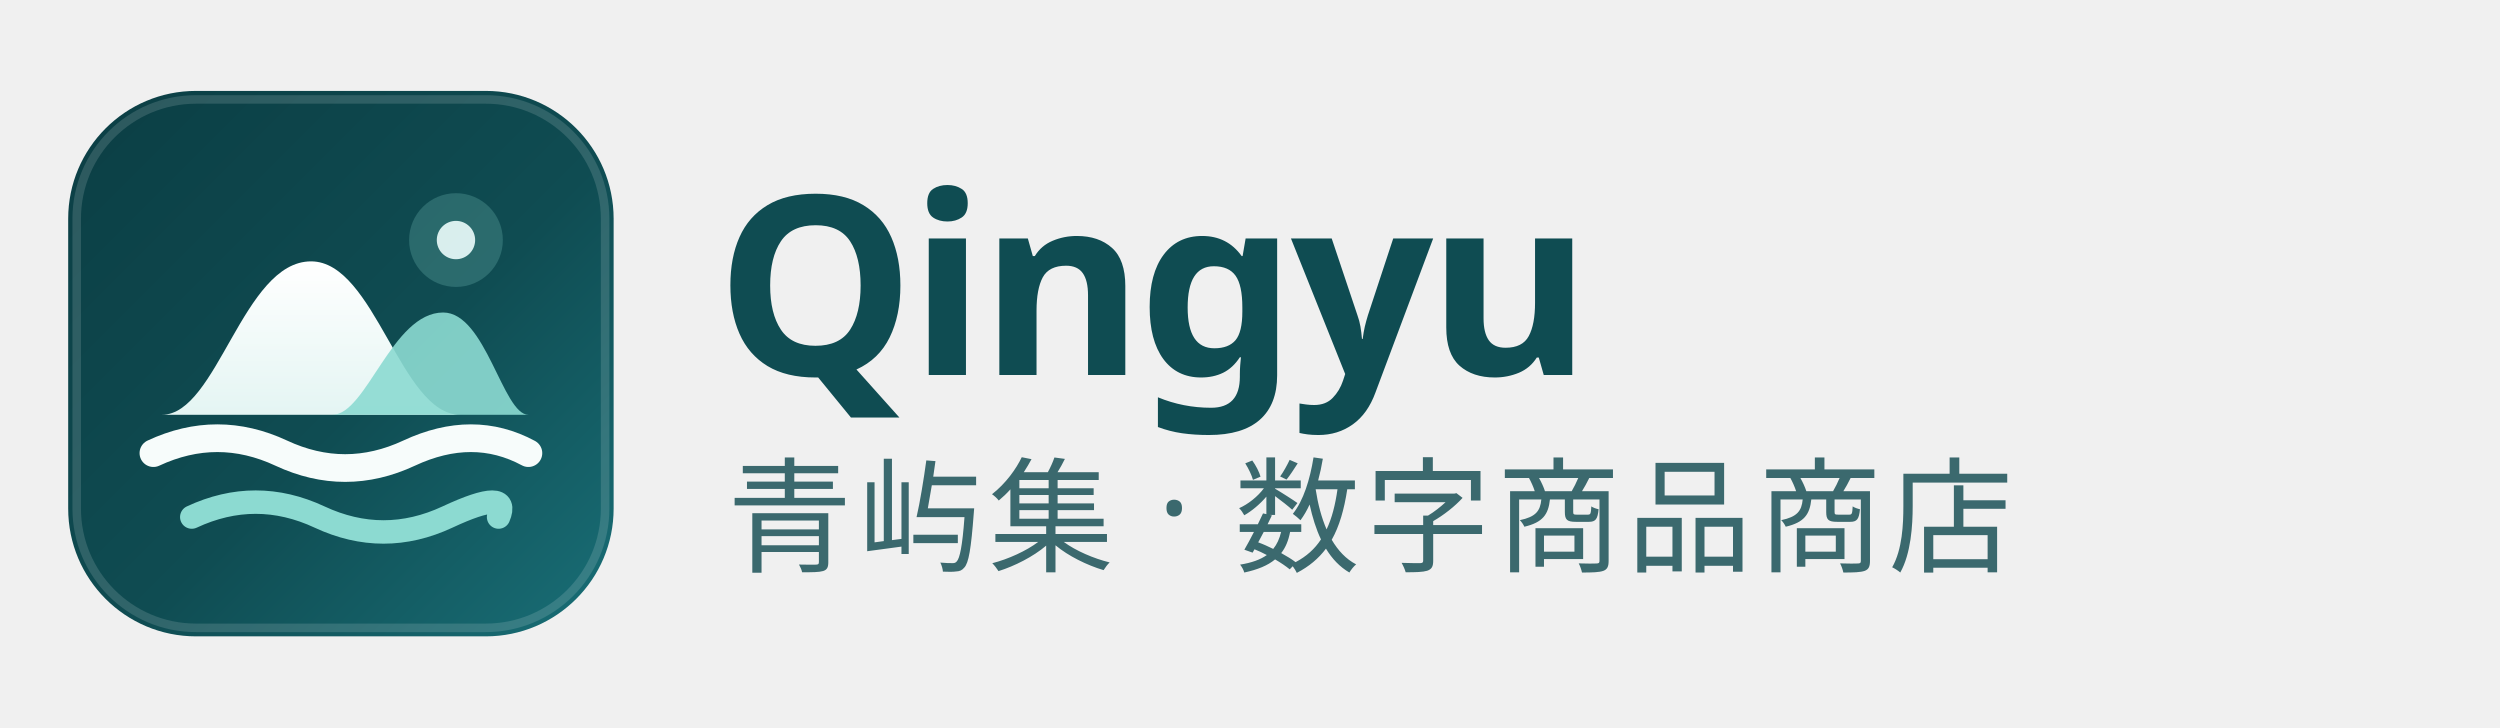
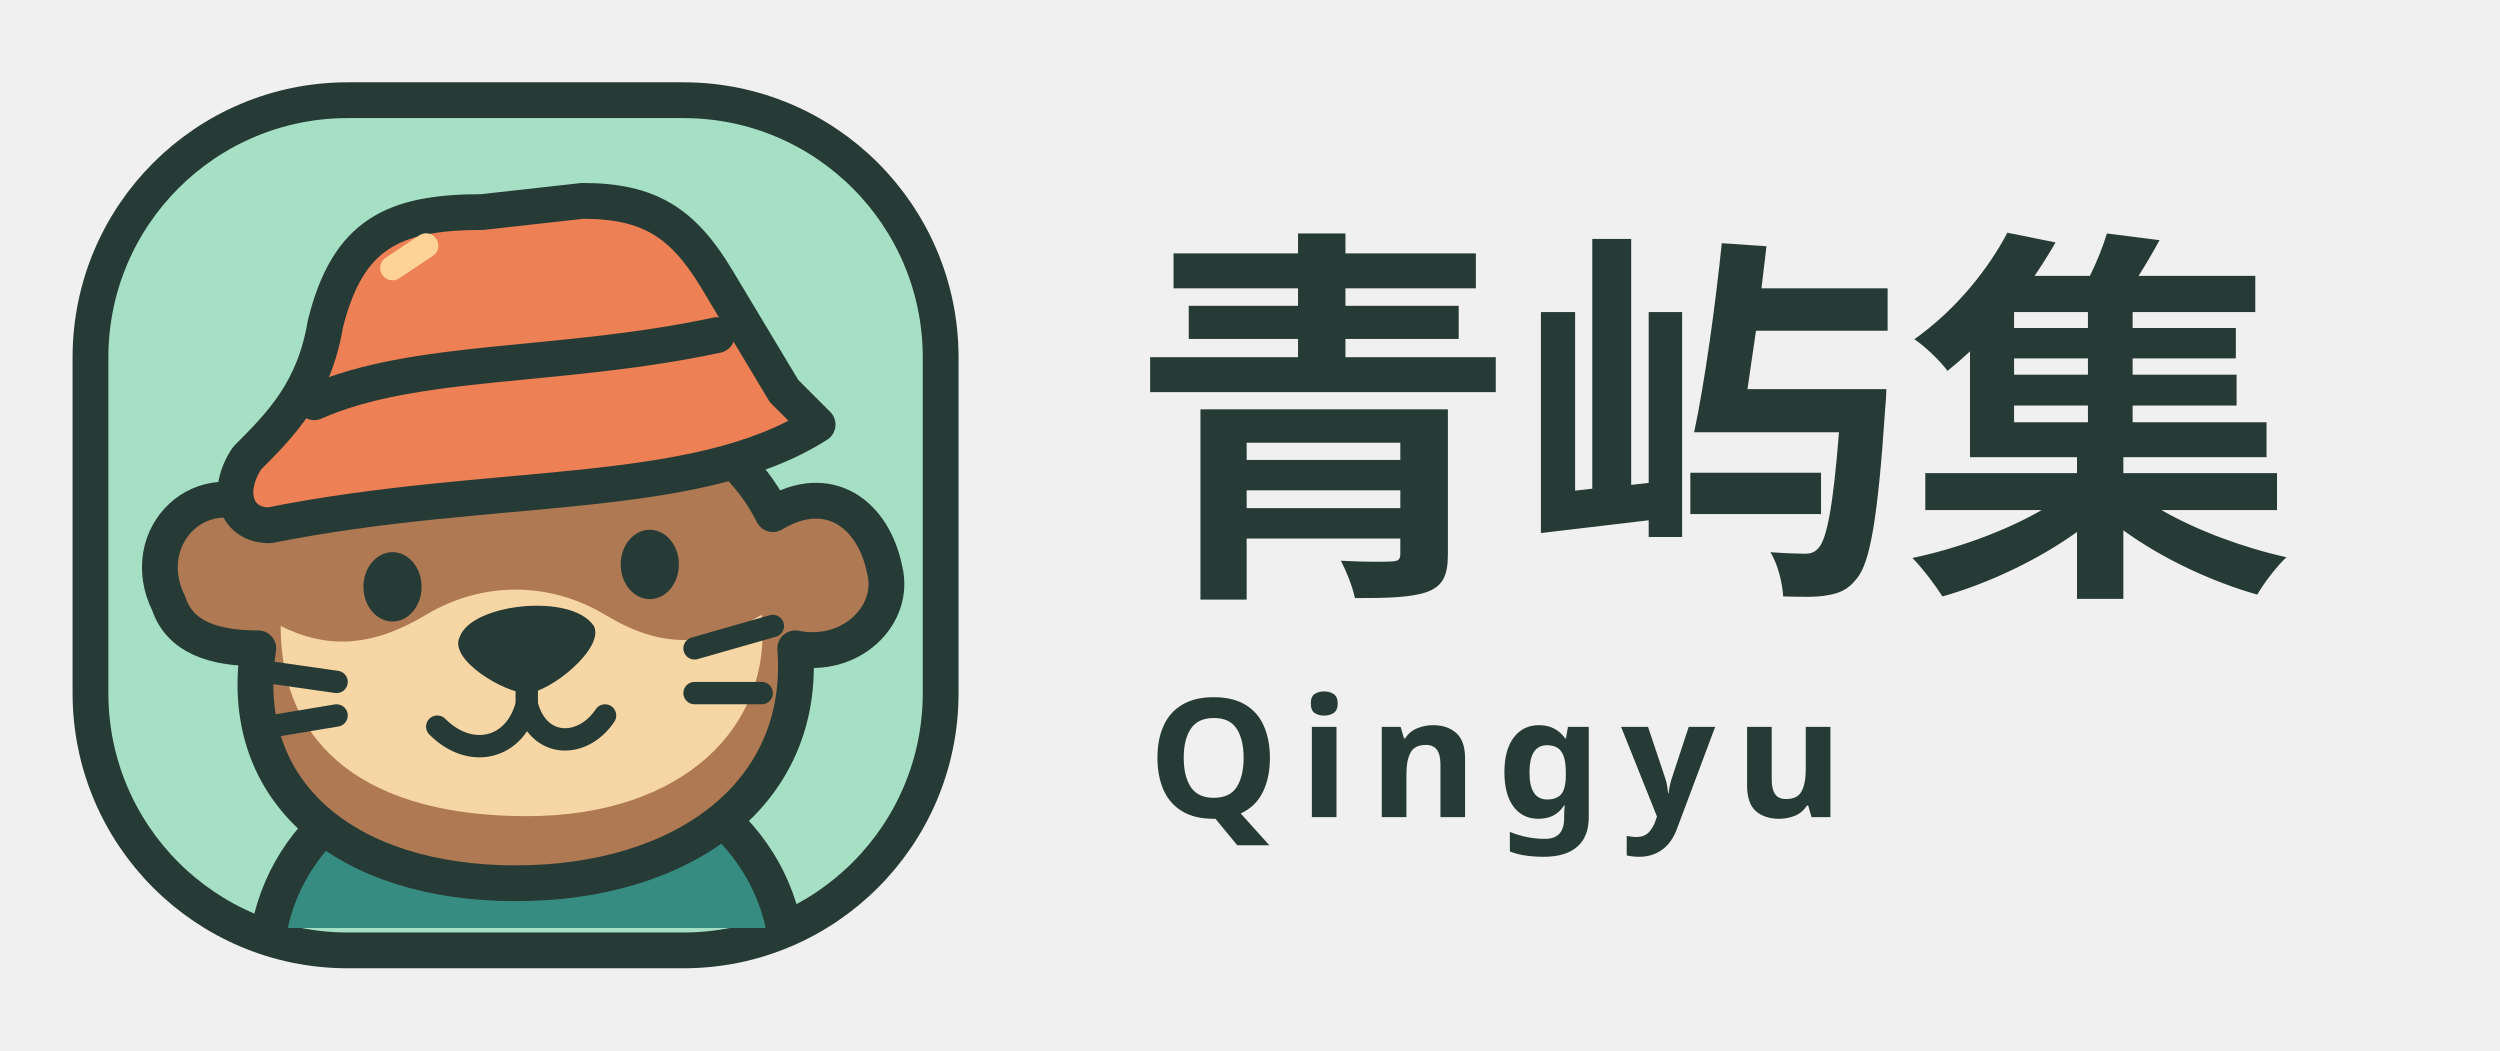
- <svg xmlns="http://www.w3.org/2000/svg" viewBox="0 0 440 128" width="440" height="128">
-   <defs>
-     <linearGradient id="qy-sea" x1="0" y1="0" x2="1" y2="1">
-       <stop offset="0" stop-color="#0B3E44" />
-       <stop offset="0.55" stop-color="#0F4C52" />
-       <stop offset="1" stop-color="#196F77" />
-     </linearGradient>
-     <linearGradient id="qy-peak" x1="0" y1="0" x2="0" y2="1">
-       <stop offset="0" stop-color="#FFFFFF" />
-       <stop offset="1" stop-color="#E4F5F3" />
-     </linearGradient>
-     <symbol id="qy-icon" viewBox="0 0 128 128">
-       <rect width="128" height="128" rx="30" fill="url(#qy-sea)" />
-       <rect x="2" y="2" width="124" height="124" rx="28" fill="none" stroke="#FFFFFF" stroke-opacity="0.14" stroke-width="2" />
-       <circle cx="91" cy="35" r="11" fill="#8CDAD1" opacity="0.22" />
-       <circle cx="91" cy="35" r="4.5" fill="#E8FAF8" opacity="0.92" />
-       <path d="M22 76 C35 76 41 40 57 40 C72 40 78 76 92 76 Z" fill="url(#qy-peak)" />
-       <path d="M62 76 C70 76 76 52 88 52 C98 52 102 76 108 76 Z" fill="#8CDAD1" opacity="0.9" />
-       <path d="M20 85 Q35 78 50 85 T80 85 T108 85" stroke="#F7FCFB" stroke-width="6.5" stroke-linecap="round" fill="none" />
-       <path d="M29 100 Q44 93 59 100 T89 100 T101 100" stroke="#8CDAD1" stroke-width="5.5" stroke-linecap="round" fill="none" />
-     </symbol>
-   </defs>
-   <use href="#qy-icon" x="12" y="16" width="96" height="96" />
-   <text x="126" y="66" font-family="'PingFang SC','HarmonyOS Sans SC','Microsoft YaHei',system-ui,sans-serif" font-size="44" font-weight="700" letter-spacing="-1" fill="#0F4C52">Qingyu</text>
-   <text x="128" y="99" font-family="'PingFang SC','HarmonyOS Sans SC','Microsoft YaHei',system-ui,sans-serif" font-size="22" font-weight="500" letter-spacing="1" fill="#3B696E">青屿集 · 数字商品商店</text>
+ <svg xmlns="http://www.w3.org/2000/svg" viewBox="0 0 257 108" width="257" height="108">
+   <g transform="translate(7 8) scale(1.15)">
+     <g stroke="#263b35" stroke-width="3.2" stroke-linecap="round" stroke-linejoin="round">
+       <rect x="2" y="2" width="76" height="76" rx="23" fill="#a5dfc4" />
+       <path d="M18 76c2-10 12-16 23-16s21 6 23 16" fill="#368c80" />
+       <path d="M18 39c-6-4-12 2-9 8 1 3 4 4 8 4-2 13 8 21 23 21s26-8 25-21c5 1 9-3 8-7-1-5-5-8-10-5-4-8-13-11-23-11s-19 3-22 11z" fill="#ae7953" />
+       <path d="M19 49c4 2 8 2 13-1 5-3 11-3 16 0 5 3 9 3 14 0 1 10-7 18-21 18-14 0-22-6-22-17z" fill="#f7d6a5" stroke="none" />
+       <path d="M16 34c3-3 6-6 7-12 2-8 6-10 14-10l9-1c6 0 9 2 12 7l6 10 3 3c-11 7-29 5-49 9-3 0-4-3-2-6z" fill="#ed8054" />
+       <path d="M22 29c9-4 22-3 36-6" fill="none" />
+       <path d="M29 17l3-2" fill="none" stroke="#ffd398" stroke-width="2.2" />
+     </g>
+     <g fill="#263b35">
+       <ellipse cx="29" cy="45.5" rx="2.6" ry="3.1" />
+       <ellipse cx="52" cy="43.5" rx="2.6" ry="3.1" />
+       <path d="M35 50c1-3 10-4 12-1 1 2-4 6-6 6-2 0-7-3-6-5z" />
+     </g>
+     <g fill="none" stroke="#263b35" stroke-width="2" stroke-linecap="round">
+       <path d="M41 54v2c-1 4-5 5-8 2m8-2c1 4 5 4 7 1" />
+       <path d="M17 53l7 1m-6 4 6-1m32-6 7-2m-7 6h6" />
+     </g>
+   </g>
+   <g font-family="ui-rounded, 'PingFang SC', 'Microsoft YaHei', sans-serif" fill="#263b35">
+     <text x="116" y="58" font-size="40" font-weight="800">青屿集</text>
+     <text x="118" y="84" font-size="17" letter-spacing="2" font-weight="650">Qingyu</text>
+   </g>
</svg>
